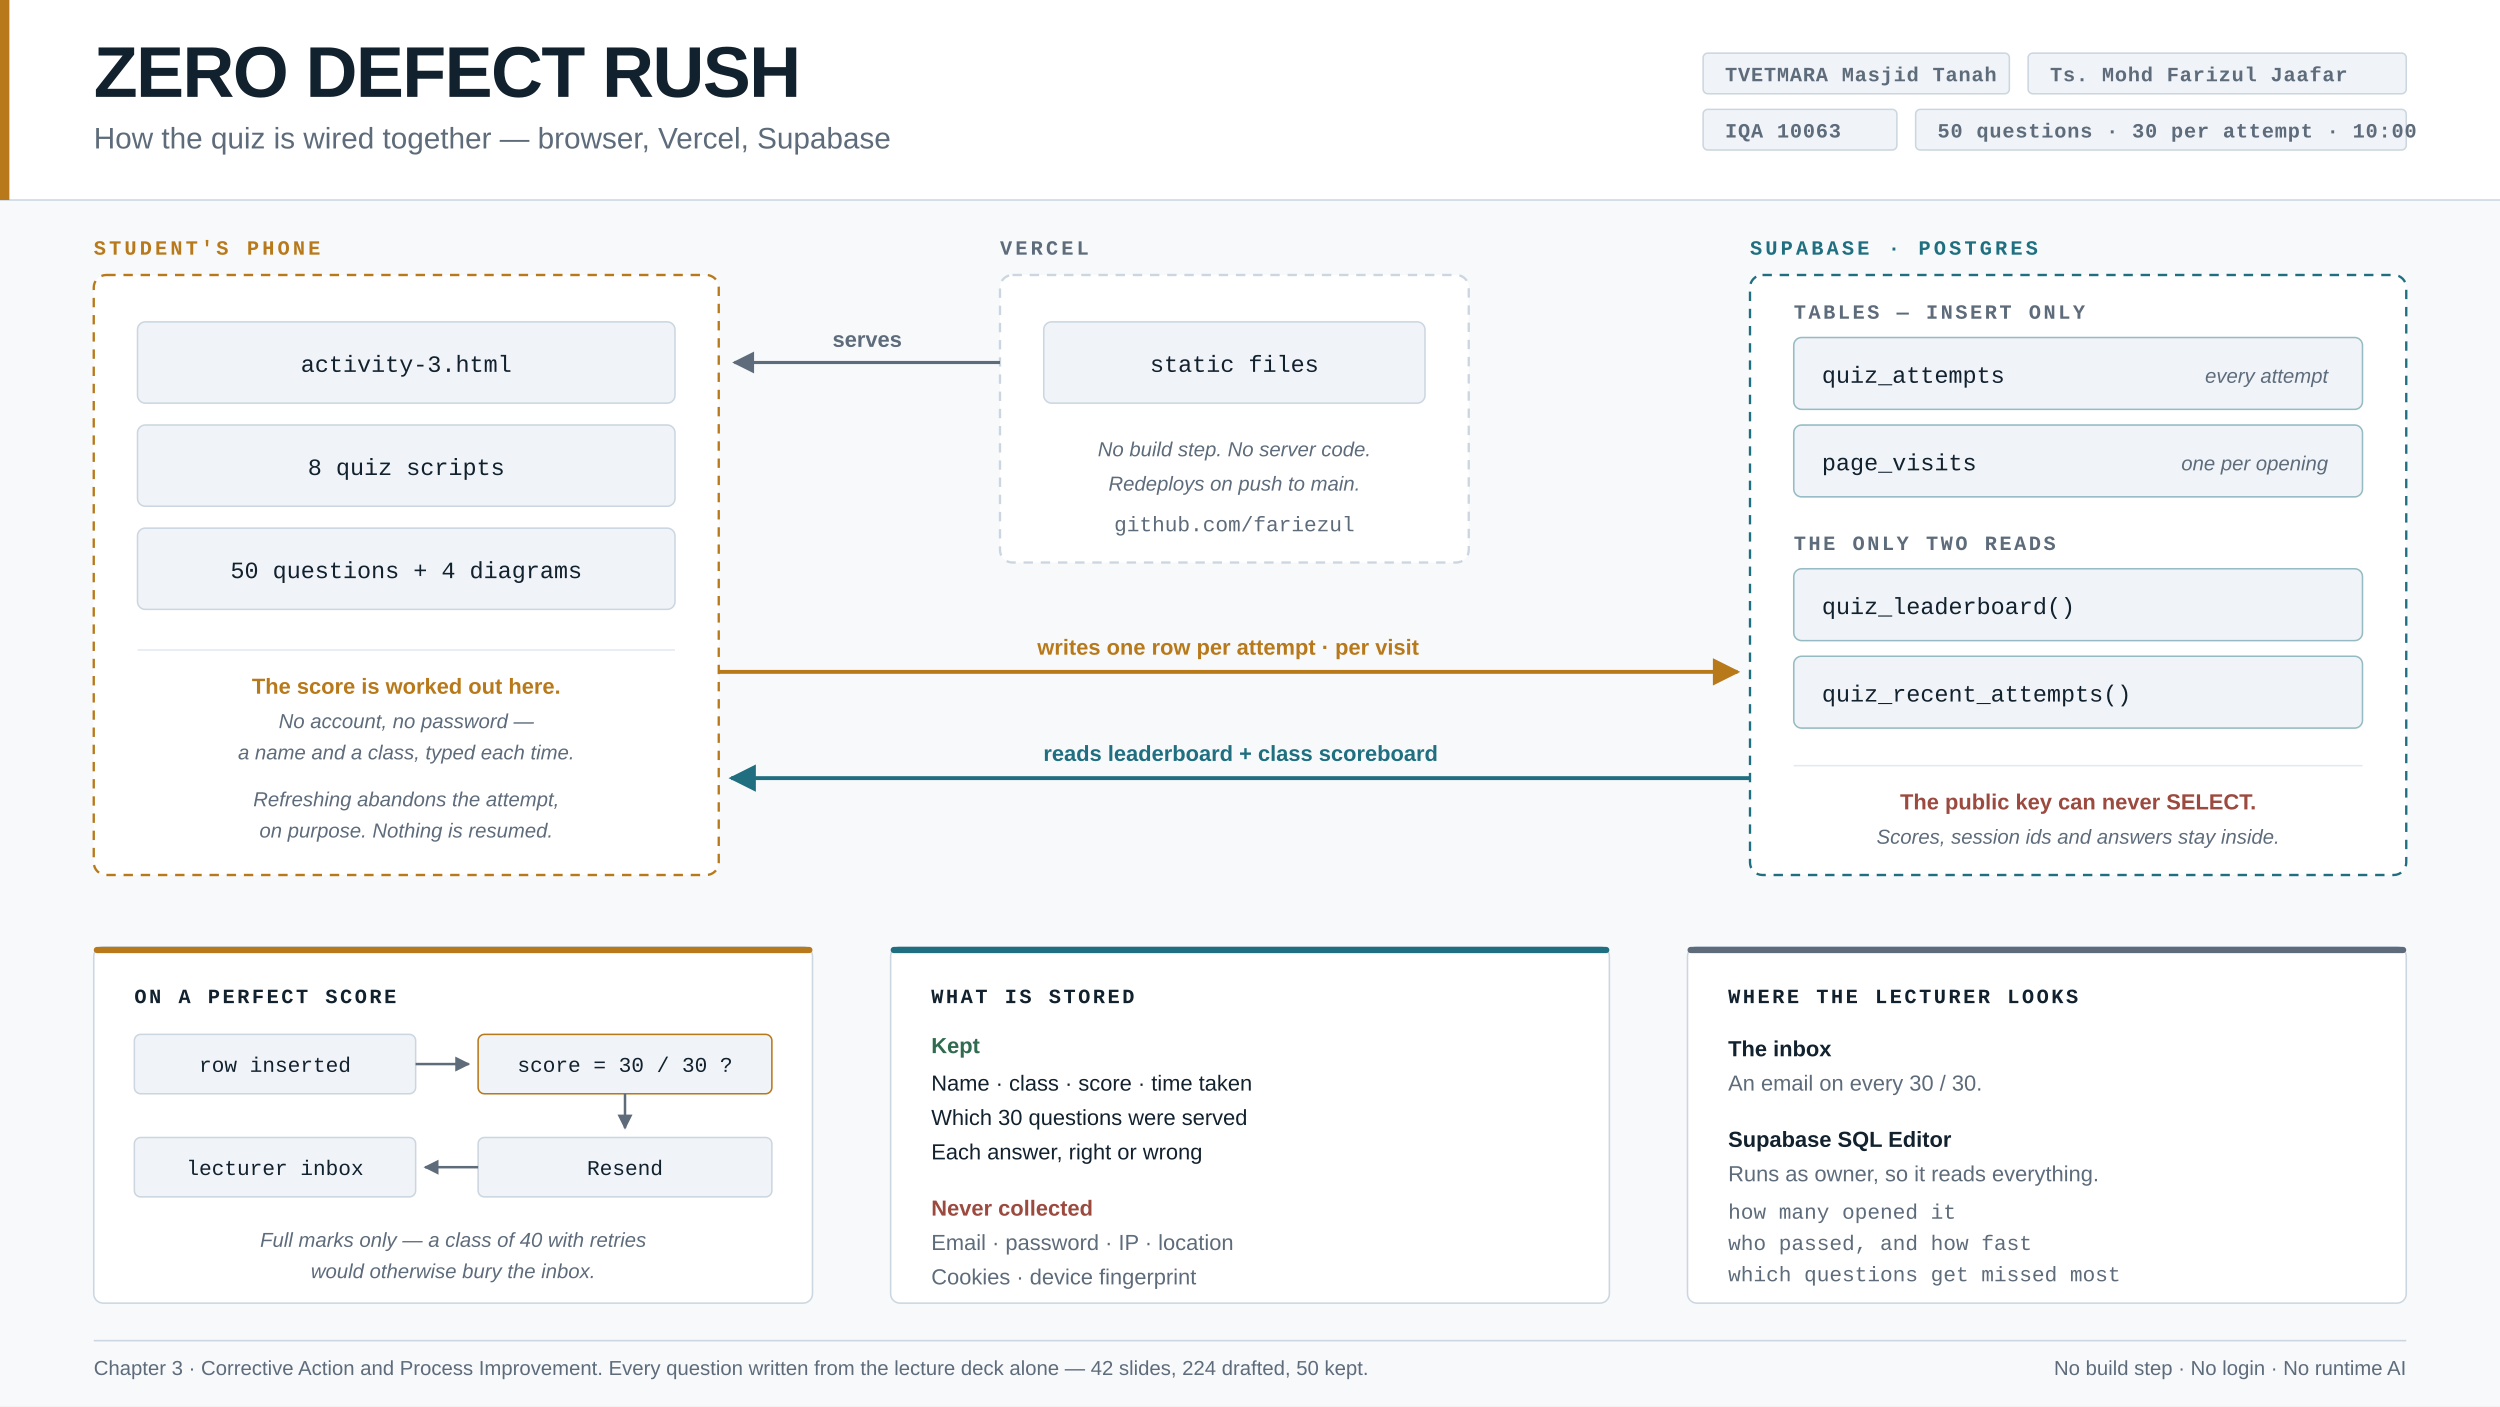
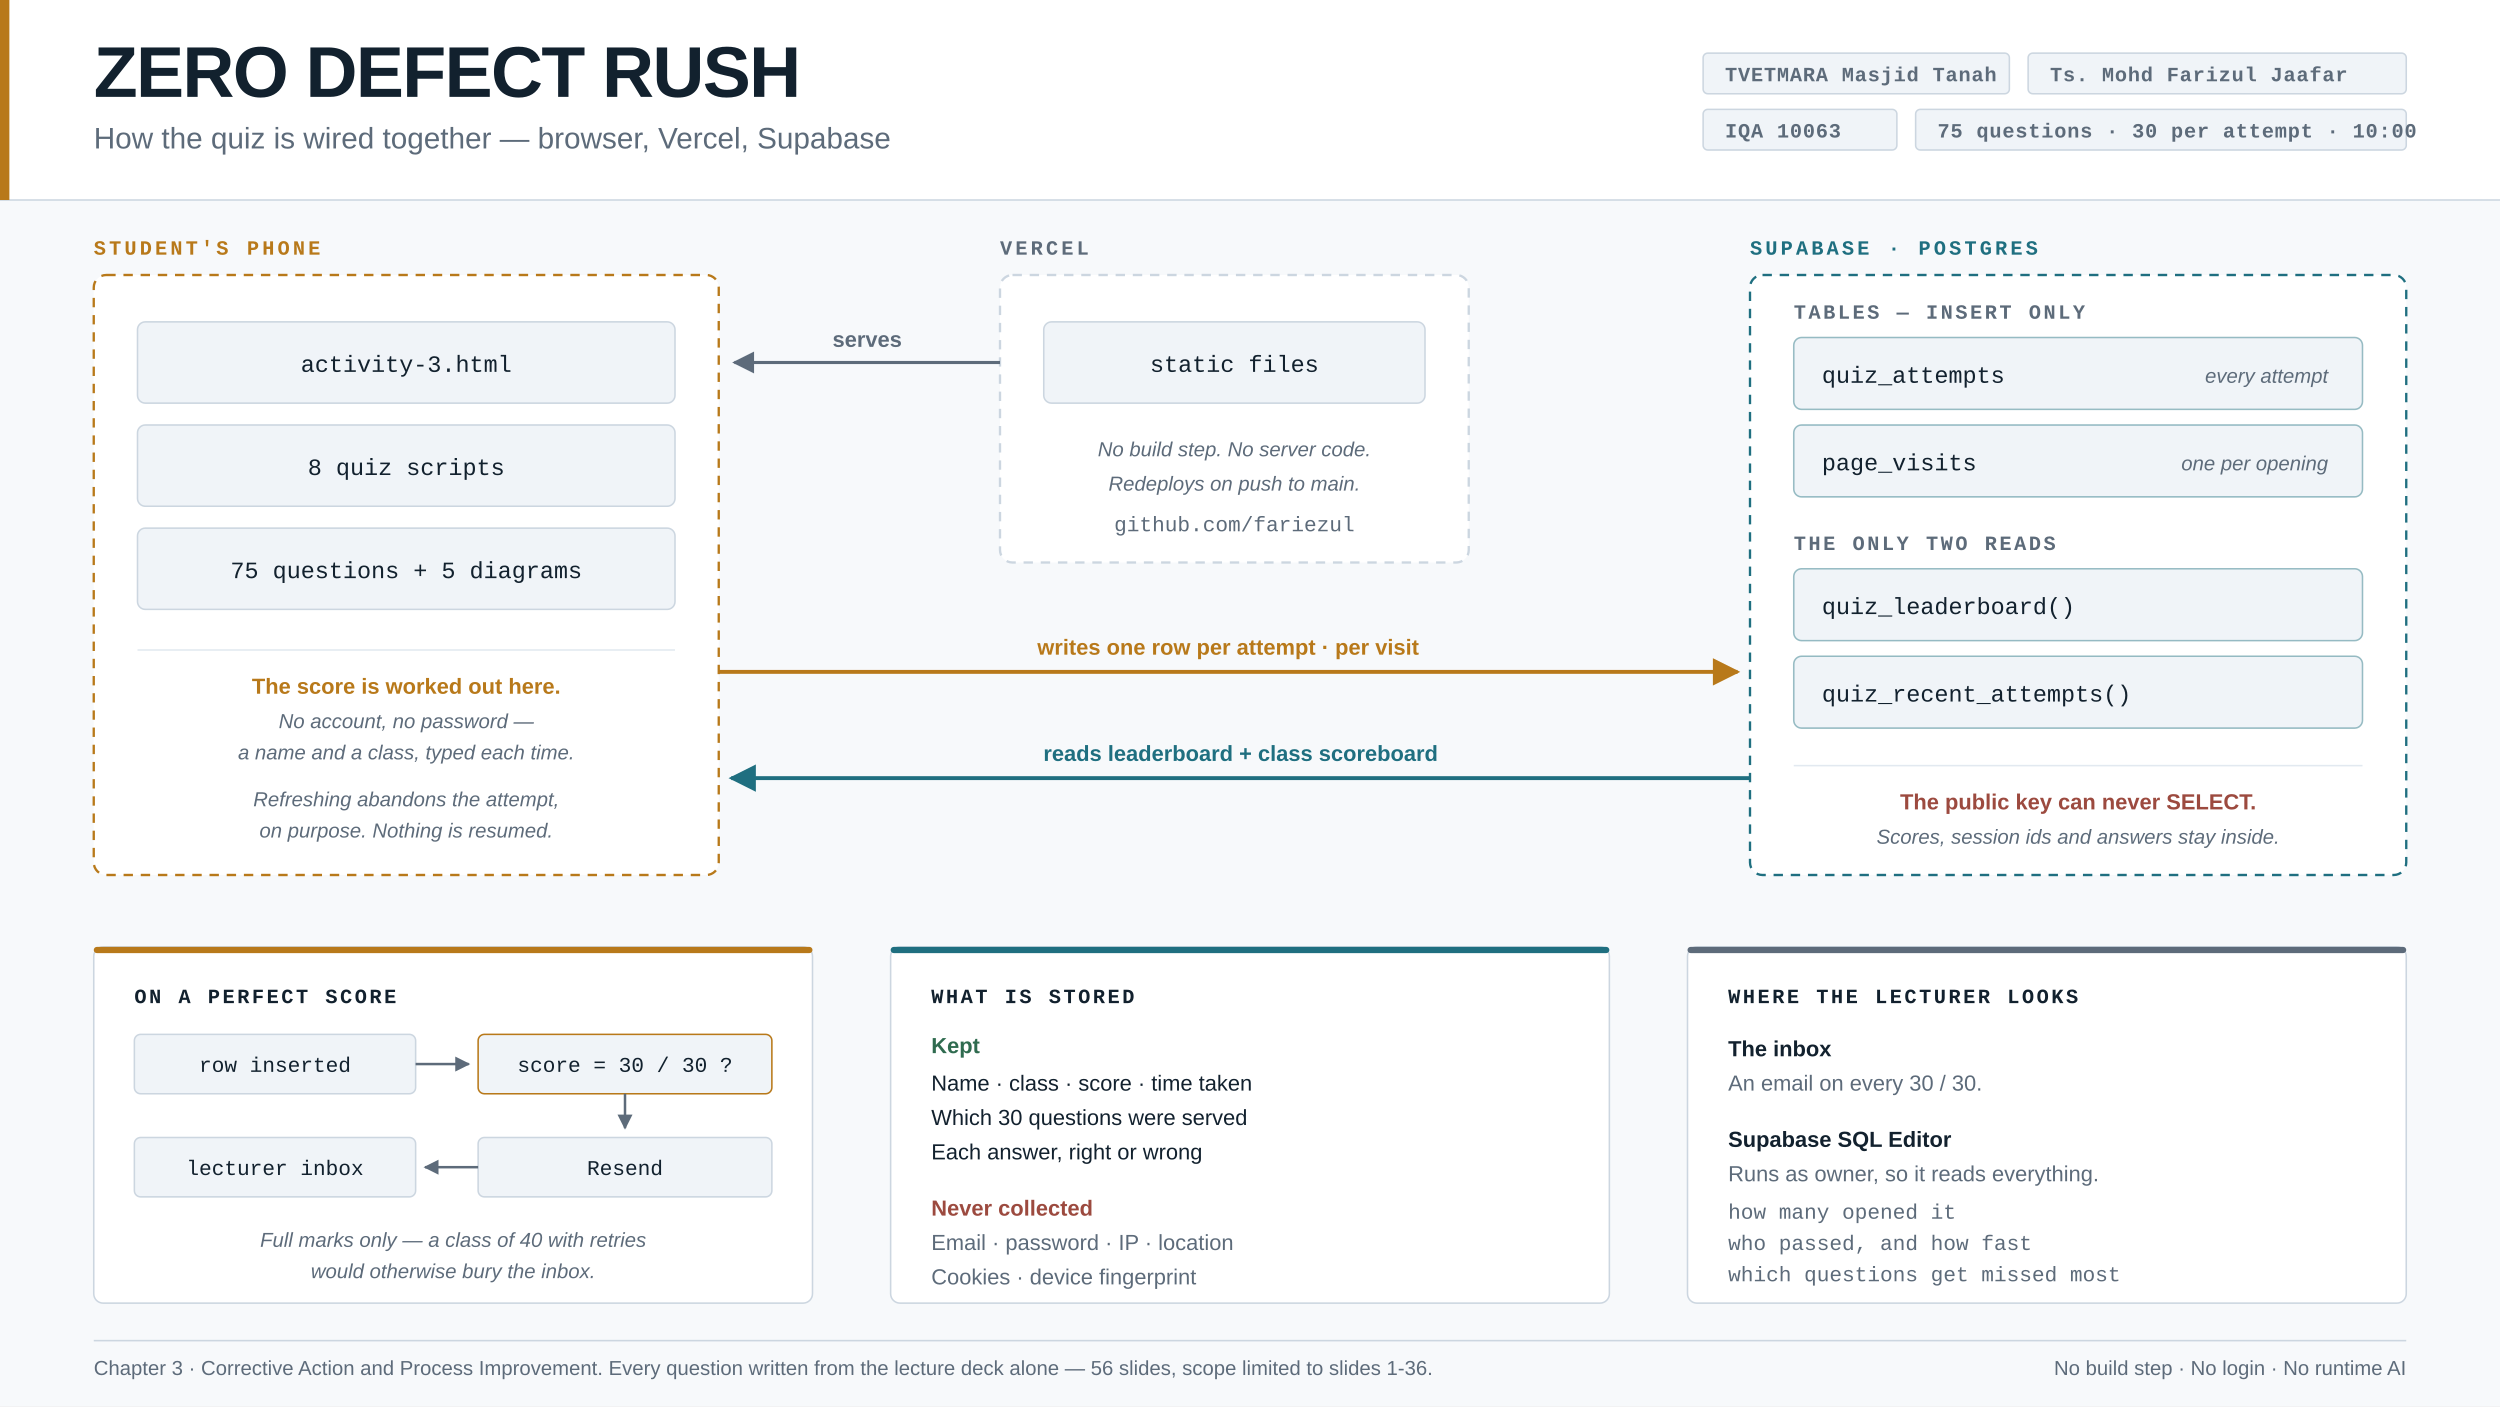
<svg xmlns="http://www.w3.org/2000/svg" viewBox="0 0 1600 900" width="1600" height="900" role="img" aria-label="System map for the Zero Defect Rush quiz: Vercel serves static files to the student's phone, the phone inserts attempts and visits into Supabase and reads back only two functions, and a perfect score triggers an email to the lecturer.">
  <style>
    .t-title  { font: 800 46px "Segoe UI", Arial, sans-serif; letter-spacing: -1px; }
    .t-sub    { font: 400 19px "Segoe UI", Arial, sans-serif; }
    .t-chip   { font: 600 13px Consolas, "Courier New", monospace; letter-spacing: .5px; }
    .t-zone   { font: 700 13px Consolas, "Courier New", monospace; letter-spacing: 2px; }
    .t-node   { font: 400 15px Consolas, "Courier New", monospace; }
    .t-edge   { font: 600 14px "Segoe UI", Arial, sans-serif; }
    .t-note   { font: italic 400 13px "Segoe UI", Arial, sans-serif; }
    .t-panel  { font: 700 13px Consolas, "Courier New", monospace; letter-spacing: 1.6px; }
    .t-body   { font: 400 14px "Segoe UI", Arial, sans-serif; }
    .t-bodyb  { font: 700 14px "Segoe UI", Arial, sans-serif; }
    .t-mono   { font: 400 13.5px Consolas, "Courier New", monospace; }
    .t-foot   { font: 400 13px "Segoe UI", Arial, sans-serif; }

    .ink   { fill: #12212e; }
    .muted { fill: #5d6b7a; }
    .data  { fill: #1f6f80; }
    .gold  { fill: #b8791a; }
    .ok    { fill: #2f6b4f; }
    .rust  { fill: #9c4a3f; }
    .white { fill: #ffffff; }
  </style>
  <defs>
    <marker id="a-ink" viewBox="0 0 10 10" refX="9" refY="5" markerWidth="7" markerHeight="7" orient="auto-start-reverse">
      <path d="M0 0 L10 5 L0 10 z" fill="#5d6b7a" />
    </marker>
    <marker id="a-gold" viewBox="0 0 10 10" refX="9" refY="5" markerWidth="7" markerHeight="7" orient="auto-start-reverse">
      <path d="M0 0 L10 5 L0 10 z" fill="#b8791a" />
    </marker>
    <marker id="a-data" viewBox="0 0 10 10" refX="9" refY="5" markerWidth="7" markerHeight="7" orient="auto-start-reverse">
      <path d="M0 0 L10 5 L0 10 z" fill="#1f6f80" />
    </marker>
    <marker id="a-sm" viewBox="0 0 10 10" refX="9" refY="5" markerWidth="6" markerHeight="6" orient="auto-start-reverse">
      <path d="M0 0 L10 5 L0 10 z" fill="#5d6b7a" />
    </marker>
  </defs>
  <rect width="1600" height="900" fill="#f7f9fb" />
  <rect width="1600" height="128" fill="#ffffff" />
  <line x1="0" y1="128" x2="1600" y2="128" stroke="#ccd6e0" stroke-width="1" />
  <rect x="0" y="0" width="6" height="128" fill="#b8791a" />
  <text class="t-title ink" x="60" y="62">ZERO DEFECT RUSH</text>
  <text class="t-sub muted" x="60" y="95">How the quiz is wired together — browser, Vercel, Supabase</text>
  <g class="t-chip">
    <rect x="1090" y="34" width="196" height="26" rx="3" fill="#f0f4f8" stroke="#ccd6e0" />
    <text class="muted" x="1104" y="52">TVETMARA Masjid Tanah</text>
    <rect x="1298" y="34" width="242" height="26" rx="3" fill="#f0f4f8" stroke="#ccd6e0" />
    <text class="muted" x="1312" y="52">Ts. Mohd Farizul Jaafar</text>
    <rect x="1090" y="70" width="124" height="26" rx="3" fill="#f0f4f8" stroke="#ccd6e0" />
    <text class="muted" x="1104" y="88">IQA 10063</text>
    <rect x="1226" y="70" width="314" height="26" rx="3" fill="#f0f4f8" stroke="#ccd6e0" />
-     <text class="muted" x="1240" y="88">50 questions · 30 per attempt · 10:00</text>
+     <text class="muted" x="1240" y="88">75 questions · 30 per attempt · 10:00</text>
  </g>
  <text class="t-zone gold" x="60" y="163">STUDENT'S PHONE</text>
  <rect x="60" y="176" width="400" height="384" rx="8" fill="#ffffff" stroke="#b8791a" stroke-width="1.5" stroke-dasharray="6 5" />
  <rect x="88" y="206" width="344" height="52" rx="5" fill="#f0f4f8" stroke="#ccd6e0" />
  <text class="t-node ink" x="260" y="238" text-anchor="middle">activity-3.html</text>
  <rect x="88" y="272" width="344" height="52" rx="5" fill="#f0f4f8" stroke="#ccd6e0" />
  <text class="t-node ink" x="260" y="304" text-anchor="middle">8 quiz scripts</text>
  <rect x="88" y="338" width="344" height="52" rx="5" fill="#f0f4f8" stroke="#ccd6e0" />
-   <text class="t-node ink" x="260" y="370" text-anchor="middle">50 questions + 4 diagrams</text>
+   <text class="t-node ink" x="260" y="370" text-anchor="middle">75 questions + 5 diagrams</text>
  <line x1="88" y1="416" x2="432" y2="416" stroke="#e2e9f0" />
  <text class="t-bodyb gold" x="260" y="444" text-anchor="middle">The score is worked out here.</text>
  <text class="t-note muted" x="260" y="466" text-anchor="middle">No account, no password —</text>
  <text class="t-note muted" x="260" y="486" text-anchor="middle">a name and a class, typed each time.</text>
  <text class="t-note muted" x="260" y="516" text-anchor="middle">Refreshing abandons the attempt,</text>
  <text class="t-note muted" x="260" y="536" text-anchor="middle">on purpose. Nothing is resumed.</text>
  <text class="t-zone muted" x="640" y="163">VERCEL</text>
  <rect x="640" y="176" width="300" height="184" rx="8" fill="#ffffff" stroke="#ccd6e0" stroke-width="1.5" stroke-dasharray="6 5" />
  <rect x="668" y="206" width="244" height="52" rx="5" fill="#f0f4f8" stroke="#ccd6e0" />
  <text class="t-node ink" x="790" y="238" text-anchor="middle">static files</text>
  <text class="t-note muted" x="790" y="292" text-anchor="middle">No build step. No server code.</text>
  <text class="t-note muted" x="790" y="314" text-anchor="middle">Redeploys on push to main.</text>
  <text class="t-mono muted" x="790" y="340" text-anchor="middle">github.com/fariezul</text>
  <text class="t-zone data" x="1120" y="163">SUPABASE · POSTGRES</text>
  <rect x="1120" y="176" width="420" height="384" rx="8" fill="#ffffff" stroke="#1f6f80" stroke-width="1.5" stroke-dasharray="6 5" />
  <text class="t-panel muted" x="1148" y="204">TABLES — INSERT ONLY</text>
  <rect x="1148" y="216" width="364" height="46" rx="5" fill="#f0f4f8" stroke="#1f6f80" stroke-opacity=".45" />
  <text class="t-node ink" x="1166" y="245">quiz_attempts</text>
  <text class="t-note muted" x="1490" y="245" text-anchor="end">every attempt</text>
  <rect x="1148" y="272" width="364" height="46" rx="5" fill="#f0f4f8" stroke="#1f6f80" stroke-opacity=".45" />
  <text class="t-node ink" x="1166" y="301">page_visits</text>
  <text class="t-note muted" x="1490" y="301" text-anchor="end">one per opening</text>
  <text class="t-panel muted" x="1148" y="352">THE ONLY TWO READS</text>
  <rect x="1148" y="364" width="364" height="46" rx="5" fill="#f0f4f8" stroke="#1f6f80" stroke-opacity=".45" />
  <text class="t-node ink" x="1166" y="393">quiz_leaderboard()</text>
  <rect x="1148" y="420" width="364" height="46" rx="5" fill="#f0f4f8" stroke="#1f6f80" stroke-opacity=".45" />
  <text class="t-node ink" x="1166" y="449">quiz_recent_attempts()</text>
  <line x1="1148" y1="490" x2="1512" y2="490" stroke="#e2e9f0" />
  <text class="t-bodyb rust" x="1330" y="518" text-anchor="middle">The public key can never SELECT.</text>
  <text class="t-note muted" x="1330" y="540" text-anchor="middle">Scores, session ids and answers stay inside.</text>
  <line x1="640" y1="232" x2="470" y2="232" stroke="#5d6b7a" stroke-width="2" marker-end="url(#a-ink)" />
  <text class="t-edge muted" x="555" y="222" text-anchor="middle">serves</text>
  <line x1="460" y1="430" x2="1112" y2="430" stroke="#b8791a" stroke-width="2.5" marker-end="url(#a-gold)" />
  <text class="t-edge gold" x="786" y="419" text-anchor="middle">writes one row per attempt · per visit</text>
  <line x1="1120" y1="498" x2="468" y2="498" stroke="#1f6f80" stroke-width="2.5" marker-end="url(#a-data)" />
  <text class="t-edge data" x="794" y="487" text-anchor="middle">reads leaderboard + class scoreboard</text>
  <rect x="60" y="606" width="460" height="228" rx="6" fill="#ffffff" stroke="#ccd6e0" />
  <rect x="60" y="606" width="460" height="4" rx="2" fill="#b8791a" />
  <text class="t-panel ink" x="86" y="642">ON A PERFECT SCORE</text>
  <rect x="86" y="662" width="180" height="38" rx="4" fill="#f0f4f8" stroke="#ccd6e0" />
  <text class="t-mono ink" x="176" y="686" text-anchor="middle">row inserted</text>
  <line x1="266" y1="681" x2="300" y2="681" stroke="#5d6b7a" stroke-width="1.6" marker-end="url(#a-sm)" />
  <rect x="306" y="662" width="188" height="38" rx="4" fill="#f0f4f8" stroke="#b8791a" />
  <text class="t-mono ink" x="400" y="686" text-anchor="middle">score = 30 / 30 ?</text>
  <line x1="400" y1="700" x2="400" y2="722" stroke="#5d6b7a" stroke-width="1.6" marker-end="url(#a-sm)" />
  <rect x="306" y="728" width="188" height="38" rx="4" fill="#f0f4f8" stroke="#ccd6e0" />
  <text class="t-mono ink" x="400" y="752" text-anchor="middle">Resend</text>
  <line x1="306" y1="747" x2="272" y2="747" stroke="#5d6b7a" stroke-width="1.6" marker-end="url(#a-sm)" />
  <rect x="86" y="728" width="180" height="38" rx="4" fill="#f0f4f8" stroke="#ccd6e0" />
  <text class="t-mono ink" x="176" y="752" text-anchor="middle">lecturer inbox</text>
  <text class="t-note muted" x="290" y="798" text-anchor="middle">Full marks only — a class of 40 with retries</text>
  <text class="t-note muted" x="290" y="818" text-anchor="middle">would otherwise bury the inbox.</text>
  <rect x="570" y="606" width="460" height="228" rx="6" fill="#ffffff" stroke="#ccd6e0" />
  <rect x="570" y="606" width="460" height="4" rx="2" fill="#1f6f80" />
  <text class="t-panel ink" x="596" y="642">WHAT IS STORED</text>
  <text class="t-bodyb ok" x="596" y="674">Kept</text>
  <text class="t-body ink" x="596" y="698">Name · class · score · time taken</text>
  <text class="t-body ink" x="596" y="720">Which 30 questions were served</text>
  <text class="t-body ink" x="596" y="742">Each answer, right or wrong</text>
  <text class="t-bodyb rust" x="596" y="778">Never collected</text>
  <text class="t-body muted" x="596" y="800">Email · password · IP · location</text>
  <text class="t-body muted" x="596" y="822">Cookies · device fingerprint</text>
  <rect x="1080" y="606" width="460" height="228" rx="6" fill="#ffffff" stroke="#ccd6e0" />
  <rect x="1080" y="606" width="460" height="4" rx="2" fill="#5d6b7a" />
  <text class="t-panel ink" x="1106" y="642">WHERE THE LECTURER LOOKS</text>
  <text class="t-bodyb ink" x="1106" y="676">The inbox</text>
  <text class="t-body muted" x="1106" y="698">An email on every 30 / 30.</text>
  <text class="t-bodyb ink" x="1106" y="734">Supabase SQL Editor</text>
  <text class="t-body muted" x="1106" y="756">Runs as owner, so it reads everything.</text>
  <text class="t-mono muted" x="1106" y="780">how many opened it</text>
  <text class="t-mono muted" x="1106" y="800">who passed, and how fast</text>
  <text class="t-mono muted" x="1106" y="820">which questions get missed most</text>
  <line x1="60" y1="858" x2="1540" y2="858" stroke="#ccd6e0" />
-   <text class="t-foot muted" x="60" y="880">Chapter 3 · Corrective Action and Process Improvement. Every question written from the lecture deck alone — 42 slides, 224 drafted, 50 kept.</text>
+   <text class="t-foot muted" x="60" y="880">Chapter 3 · Corrective Action and Process Improvement. Every question written from the lecture deck alone — 56 slides, scope limited to slides 1-36.</text>
  <text class="t-foot muted" x="1540" y="880" text-anchor="end">No build step · No login · No runtime AI</text>
</svg>
